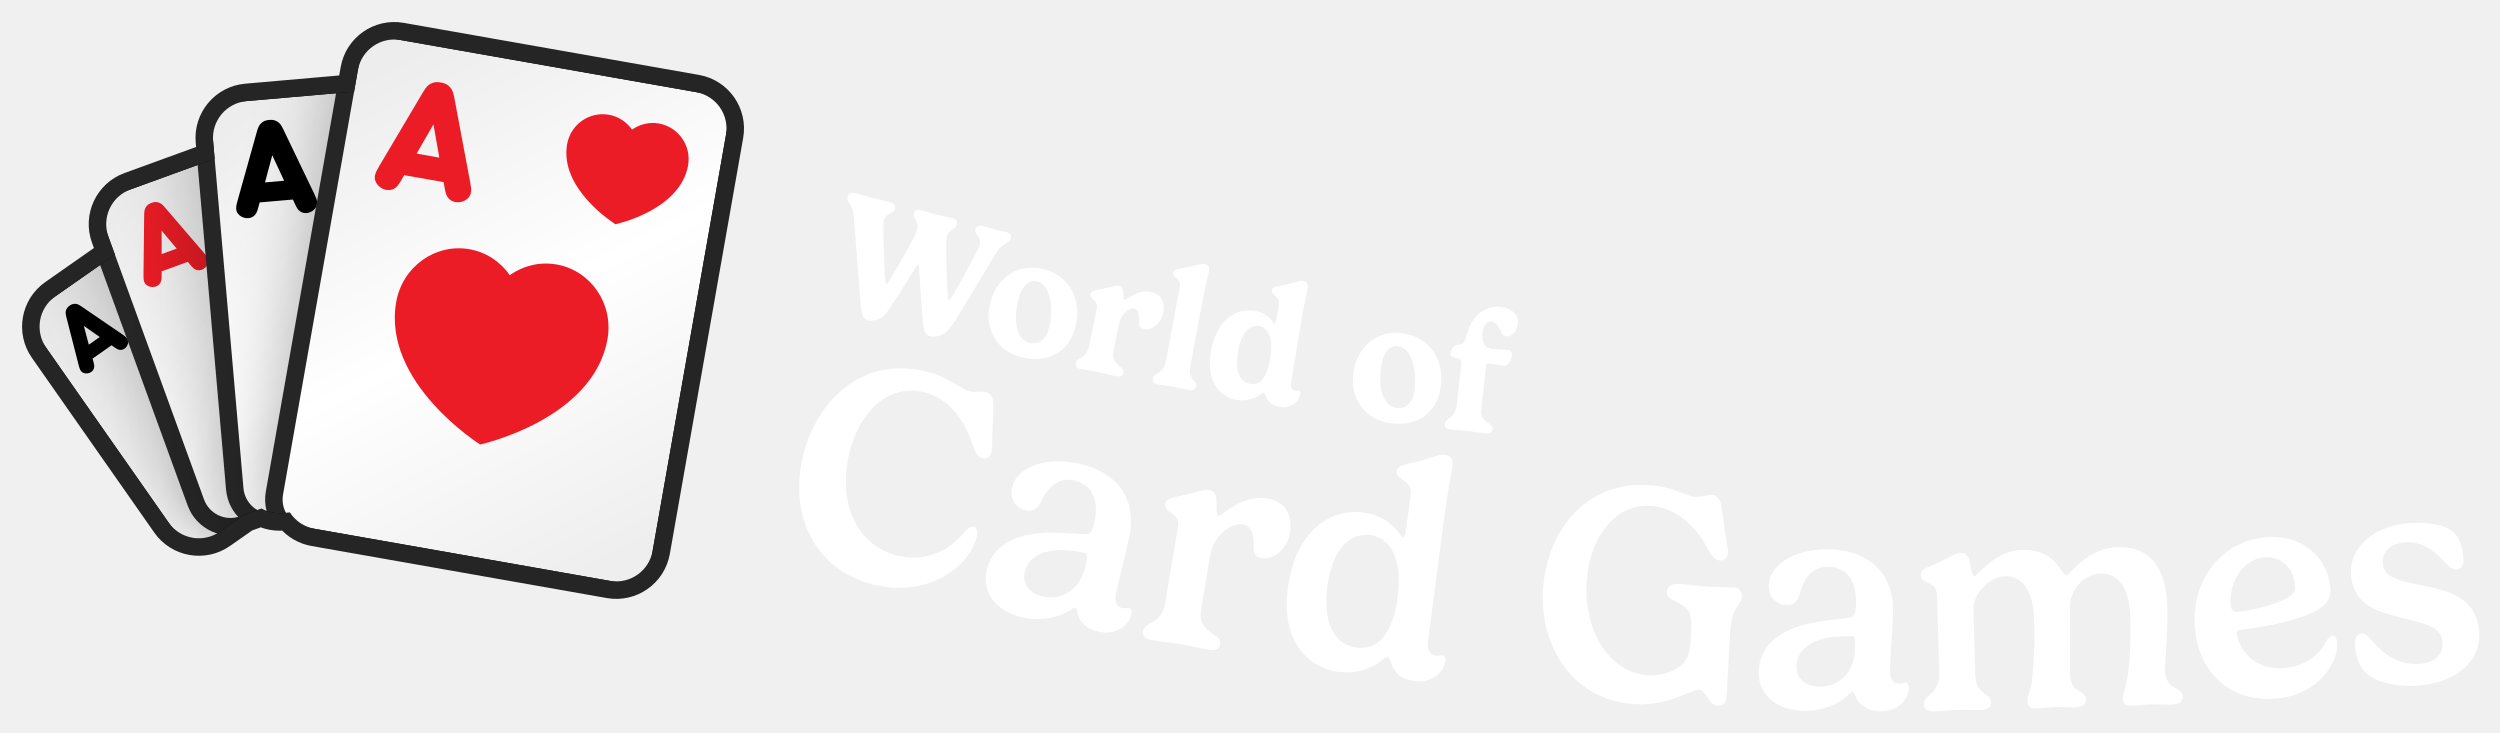
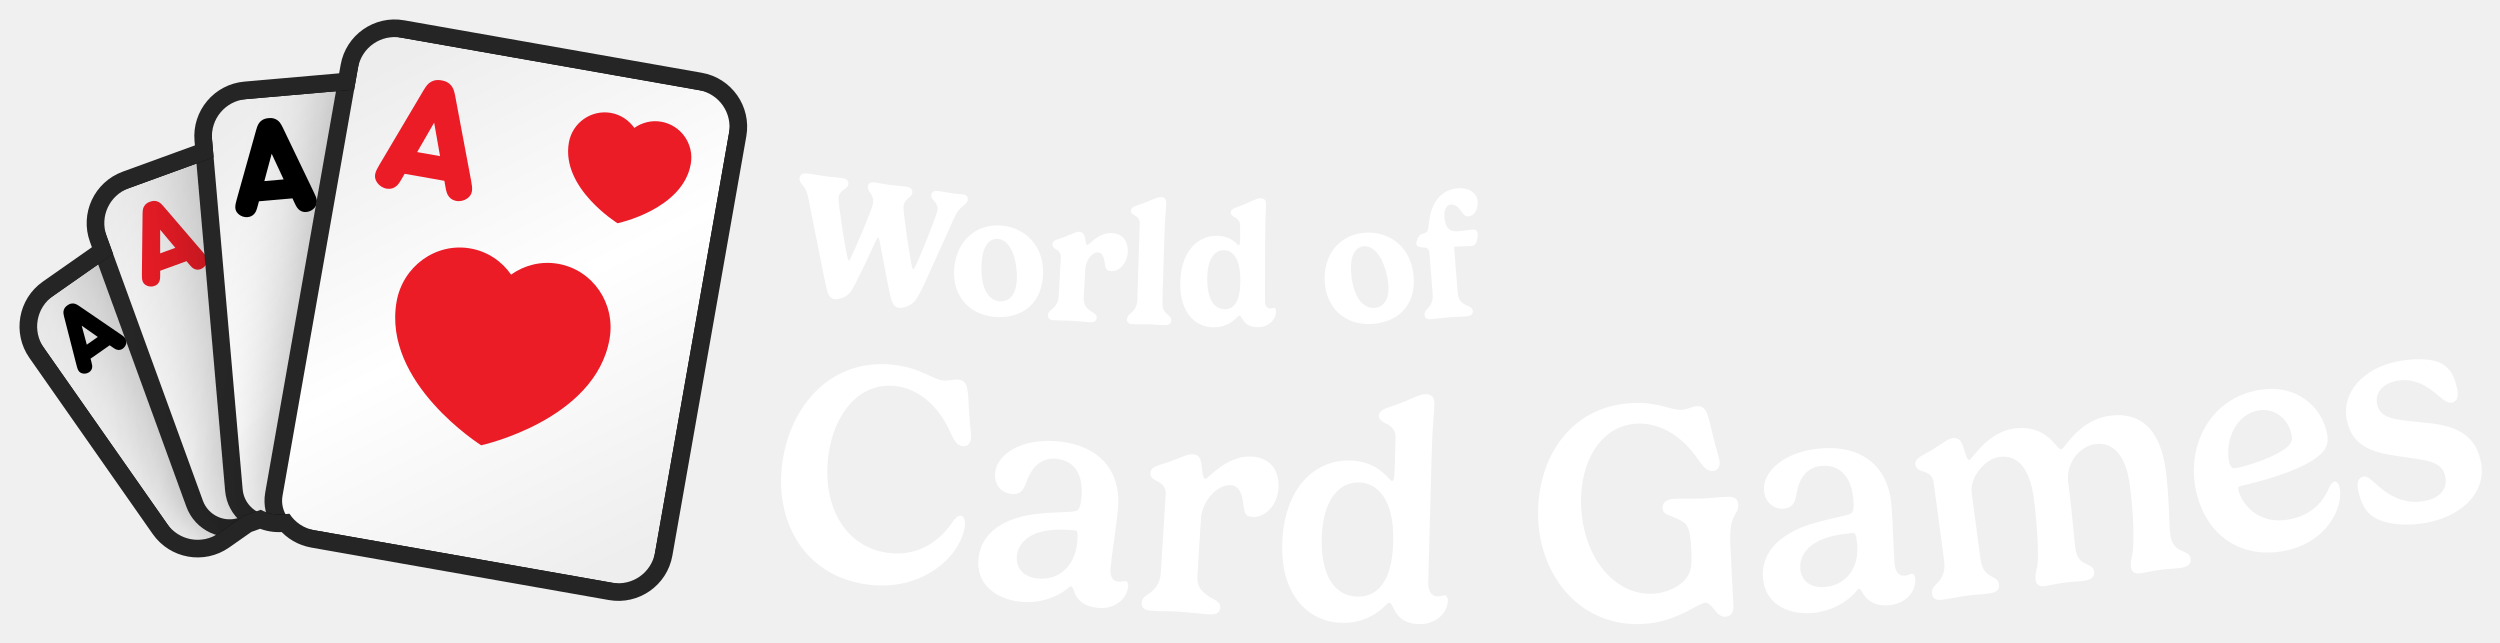
- <svg xmlns="http://www.w3.org/2000/svg" xmlns:xlink="http://www.w3.org/1999/xlink" viewBox="-3.58 -3.58 431.64 126.39" width="431.64" height="126.39">
+ <svg xmlns="http://www.w3.org/2000/svg" xmlns:xlink="http://www.w3.org/1999/xlink" viewBox="-3.11 -3.11 428.25 110.04" width="428.25" height="110.04">
  <defs>
    <rect id="path-1" x="0" y="0" width="5464" height="1280" />
    <rect id="path-3" x="0" y="0" width="1279.966" height="1280" />
    <path d="M654.667,7.381 L1041.451,230.691 C1067.755,245.877 1076.767,279.512 1061.581,305.816 L747.051,850.597 C731.865,876.902 698.23,885.914 671.926,870.727 L285.142,647.418 C271.344,639.451 262.304,626.408 259.019,612.01 L248.673,609.238 C237.588,606.268 228.207,600.115 221.247,592.027 L200.473,592.025 C198.498,592.025 196.547,591.921 194.626,591.718 L151.468,603.281 C122.13,611.142 91.974,593.731 84.112,564.393 L1.886,257.522 C-5.975,228.183 11.436,198.027 40.774,190.166 L145.477,162.11 L145.477,133.795 C145.477,103.422 170.1,78.799 200.473,78.799 L333.867,78.799 L340.716,53.24 C348.577,23.901 378.734,6.491 408.072,14.352 L563.147,55.903 L579.542,27.511 C594.728,1.207 628.363,-7.806 654.667,7.381 Z" id="path-5" />
    <filter x="-59.0%" y="-44.4%" width="218.0%" height="188.8%" filterUnits="objectBoundingBox" id="filter-7">
      <feOffset dx="0" dy="0" in="SourceAlpha" result="shadowOffsetOuter1" />
      <feGaussianBlur stdDeviation="64" in="shadowOffsetOuter1" result="shadowBlurOuter1" />
      <feColorMatrix values="0 0 0 0 0   0 0 0 0 0   0 0 0 0 0  0 0 0 0.32 0" type="matrix" in="shadowBlurOuter1" result="shadowMatrixOuter1" />
      <feMerge>
        <feMergeNode in="shadowMatrixOuter1" />
        <feMergeNode in="SourceGraphic" />
      </feMerge>
    </filter>
    <linearGradient x1="21.639%" y1="0%" x2="78.361%" y2="100%" id="linearGradient-8">
      <stop stop-color="#EDEDED" offset="0%" />
      <stop stop-color="#FFFFFF" offset="50.295%" />
      <stop stop-color="#EEEEEE" offset="100%" />
    </linearGradient>
    <filter x="-49.2%" y="-37.0%" width="198.3%" height="174.0%" filterUnits="objectBoundingBox" id="filter-9">
      <feOffset dx="0" dy="0" in="SourceAlpha" result="shadowOffsetOuter1" />
      <feGaussianBlur stdDeviation="64" in="shadowOffsetOuter1" result="shadowBlurOuter1" />
      <feColorMatrix values="0 0 0 0 0   0 0 0 0 0   0 0 0 0 0  0 0 0 0.32 0" type="matrix" in="shadowBlurOuter1" result="shadowMatrixOuter1" />
      <feMerge>
        <feMergeNode in="shadowMatrixOuter1" />
        <feMergeNode in="SourceGraphic" />
      </feMerge>
    </filter>
    <linearGradient x1="21.639%" y1="0%" x2="78.361%" y2="100%" id="linearGradient-10">
      <stop stop-color="#EDEDED" offset="0%" />
      <stop stop-color="#FFFFFF" offset="50.295%" />
      <stop stop-color="#EEEEEE" offset="100%" />
    </linearGradient>
    <filter x="-41.0%" y="-30.9%" width="181.9%" height="161.7%" filterUnits="objectBoundingBox" id="filter-11">
      <feOffset dx="0" dy="0" in="SourceAlpha" result="shadowOffsetOuter1" />
      <feGaussianBlur stdDeviation="64" in="shadowOffsetOuter1" result="shadowBlurOuter1" />
      <feColorMatrix values="0 0 0 0 0   0 0 0 0 0   0 0 0 0 0  0 0 0 0.32 0" type="matrix" in="shadowBlurOuter1" result="shadowMatrixOuter1" />
      <feMerge>
        <feMergeNode in="shadowMatrixOuter1" />
        <feMergeNode in="SourceGraphic" />
      </feMerge>
    </filter>
    <linearGradient x1="21.639%" y1="0%" x2="78.361%" y2="100%" id="linearGradient-12">
      <stop stop-color="#EDEDED" offset="0%" />
      <stop stop-color="#FFFFFF" offset="50.295%" />
      <stop stop-color="#EEEEEE" offset="100%" />
    </linearGradient>
    <filter x="-34.1%" y="-25.7%" width="168.3%" height="151.4%" filterUnits="objectBoundingBox" id="filter-13">
      <feOffset dx="0" dy="0" in="SourceAlpha" result="shadowOffsetOuter1" />
      <feGaussianBlur stdDeviation="64" in="shadowOffsetOuter1" result="shadowBlurOuter1" />
      <feColorMatrix values="0 0 0 0 0   0 0 0 0 0   0 0 0 0 0  0 0 0 0.32 0" type="matrix" in="shadowBlurOuter1" result="shadowMatrixOuter1" />
      <feMerge>
        <feMergeNode in="shadowMatrixOuter1" />
        <feMergeNode in="SourceGraphic" />
      </feMerge>
    </filter>
    <linearGradient x1="21.639%" y1="0%" x2="78.361%" y2="100%" id="linearGradient-14">
      <stop stop-color="#EDEDED" offset="0%" />
      <stop stop-color="#FFFFFF" offset="50.295%" />
      <stop stop-color="#EEEEEE" offset="100%" />
    </linearGradient>
  </defs>
  <g transform="translate(-11.594,-23.478) scale(0.11594)">
    <mask id="mask-4" fill="white">
      <use xlink:href="#path-3" />
    </mask>
    <g id="Mask" />
    <g id="Group" stroke-width="1" fill-rule="evenodd" mask="url(#mask-4)">
      <g transform="translate(700.504, 678.0126) rotate(-20) translate(-700.504, -678.0126)translate(166.0272, 238.9585)">
        <g transform="translate(-0, -0)">
          <mask id="mask-6" fill="white">
            <use xlink:href="#path-5" />
          </mask>
          <path stroke="#252525" stroke-width="26" d="M661.167,-3.877 L1047.951,219.432 C1080.473,238.209 1091.616,279.794 1072.839,312.316 L758.31,857.097 C739.533,889.619 697.948,900.762 665.426,881.986 L278.642,658.676 C264.448,650.481 253.966,637.684 248.632,622.685 L245.308,621.795 C234.009,618.767 223.884,612.979 215.705,605.026 L200.473,605.025 C198.91,605.025 197.353,604.972 195.803,604.861 L154.833,615.838 C118.559,625.557 81.275,604.031 71.555,567.758 L-10.671,260.886 C-20.39,224.613 1.136,187.328 37.41,177.609 L132.477,152.135 L132.477,133.795 C132.477,96.242 162.92,65.799 200.473,65.799 L323.892,65.799 L328.159,49.875 C337.879,13.602 375.163,-7.925 411.436,1.795 L556.877,40.764 L568.283,21.011 C587.06,-11.511 628.645,-22.654 661.167,-3.877 Z" />
          <g mask="url(#mask-6)">
            <g transform="translate(-12.346, -20.1207)">
              <g id="small_spade_1" filter="url(#filter-7)" transform="translate(210.9129, 389.3938) rotate(-15) translate(-210.9129, -389.3938)translate(49.8576, 175.5497)">
                <rect id="Background" stroke="#252525" stroke-width="26" fill="url(#linearGradient-8)" x="-13" y="-13" width="348.11" height="453.688" rx="54.996" />
                <path d="M243.897,27.593 C243.897,27.593 294.439,46.921 294.501,83.212 C294.501,98.995 281.209,111.813 264.79,111.831 C259.556,111.836 254.629,110.478 250.35,108.157 L256.538,128.766 L231.229,128.766 L237.404,108.197 C233.153,110.517 228.26,111.881 223.047,111.892 C206.62,111.901 193.284,99.118 193.266,83.326 C193.205,47.045 243.897,27.593 243.897,27.593 Z" id="Spade-small" fill="#000000" />
                <path d="M24.778,103.856 L51.007,34.253 C52.733,29.769 54.044,27.838 56.046,26.251 C58.462,24.32 61.015,23.561 64.605,23.561 C68.194,23.561 70.748,24.32 73.164,26.251 C75.165,27.838 76.477,29.769 78.202,34.253 L104.431,103.856 C106.709,109.926 108.228,114.686 103.603,119.308 C101.463,121.446 98.219,122.895 94.906,122.895 C92.214,122.895 89.798,121.998 88.073,120.412 C86.002,118.549 85.105,116.687 83.31,111.72 L81.861,107.719 L47.349,107.719 L45.899,111.72 C44.105,116.687 43.207,118.549 41.137,120.412 C39.411,121.998 36.995,122.895 34.303,122.895 C30.99,122.895 27.746,121.446 25.606,119.308 C20.982,114.686 22.5,109.926 24.778,103.856 Z M74.544,87.576 L64.605,60.259 L54.665,87.576 L74.544,87.576 Z" id="A" fill="#000000" />
              </g>
              <g id="small_diamond_1" filter="url(#filter-9)" transform="translate(351.0898, 355.5329) rotate(-360) translate(-351.0898, -355.5329)translate(157.8235, 98.9199)">
                <rect id="Background" stroke="#252525" stroke-width="26" fill="url(#linearGradient-10)" x="-13" y="-13" width="412.533" height="539.226" rx="54.996" />
                <polygon id="Diamond-small" fill="#EB1B28" points="300.954 22.074 353.401 93.826 300.954 165.557 248.485 93.826" />
                <path d="M29.802,125.878 L61.277,42.355 C63.348,36.974 64.921,34.657 67.323,32.753 C70.222,30.435 73.287,29.524 77.594,29.524 C81.901,29.524 84.966,30.435 87.865,32.753 C90.267,34.657 91.841,36.974 93.911,42.355 L125.386,125.878 C128.119,133.163 129.942,138.875 124.392,144.421 C121.824,146.987 117.932,148.725 113.956,148.725 C110.725,148.725 107.826,147.649 105.756,145.745 C103.271,143.51 102.194,141.275 100.041,135.315 L98.301,130.514 L56.887,130.514 L55.148,135.315 C52.994,141.275 51.917,143.51 49.432,145.745 C47.362,147.649 44.463,148.725 41.232,148.725 C37.257,148.725 33.364,146.987 30.796,144.421 C25.247,138.875 27.069,133.163 29.802,125.878 Z M89.521,106.343 L77.594,73.562 L65.667,106.343 L89.521,106.343 Z" id="A" fill="#EB1B28" />
              </g>
              <g id="small_clover_1" filter="url(#filter-11)" transform="translate(511.6136, 377.7066) rotate(-345) translate(-511.6136, -377.7066)translate(279.6941, 69.771)">
                <rect id="Background" stroke="#252525" stroke-width="26" fill="url(#linearGradient-12)" x="-13" y="-13" width="489.839" height="641.871" rx="54.996" />
                <path d="M347.866,39.734 C367.599,39.734 383.595,55.536 383.595,75.06 C383.595,84.425 379.905,92.946 373.883,99.274 C378.307,97.333 383.203,96.253 388.353,96.253 C408.072,96.253 424.081,112.082 424.081,131.58 C424.081,151.104 408.072,166.919 388.353,166.919 C372.39,166.919 358.858,156.556 354.282,142.251 C354.334,142.684 354.408,143.092 354.506,143.474 C358.945,160.826 367.798,185.424 367.798,185.424 L328,185.424 C328,185.424 336.827,160.734 341.253,143.474 C341.354,143.079 341.428,142.656 341.479,142.206 C336.916,156.534 323.372,166.919 307.393,166.919 C287.646,166.919 271.677,151.104 271.677,131.58 C271.677,112.082 287.646,96.253 307.393,96.253 C312.539,96.253 317.432,97.331 321.855,99.271 C315.837,92.944 312.15,84.424 312.15,75.06 C312.15,55.536 328.133,39.734 347.866,39.734 Z" id="Clover-small" fill="#000000" />
                <path d="M28.576,146.475 L66.345,46.247 C68.83,39.79 70.719,37.009 73.601,34.724 C77.08,31.943 80.758,30.85 85.926,30.85 C91.095,30.85 94.772,31.943 98.251,34.724 C101.133,37.009 103.022,39.79 105.507,46.247 L143.276,146.475 C146.556,155.216 148.743,162.07 142.084,168.726 C139.003,171.805 134.331,173.891 129.56,173.891 C125.684,173.891 122.205,172.6 119.72,170.315 C116.738,167.633 115.446,164.951 112.862,157.799 L110.775,152.038 L61.078,152.038 L58.99,157.799 C56.406,164.951 55.114,167.633 52.132,170.315 C49.647,172.6 46.168,173.891 42.292,173.891 C37.521,173.891 32.85,171.805 29.768,168.726 C23.109,162.07 25.296,155.216 28.576,146.475 Z M100.239,123.032 L85.926,83.696 L71.613,123.032 L100.239,123.032 Z" id="A" fill="#000000" />
              </g>
              <g id="small_heart_1" filter="url(#filter-13)" transform="translate(675.6425, 459.1748) rotate(-330) translate(-675.6425, -459.1748)translate(397.3371, 89.6494)">
                <rect id="Background" stroke="#252525" stroke-width="26" fill="url(#linearGradient-14)" x="-13" y="-13" width="582.611" height="765.051" rx="54.996" />
                <path d="M341.635,288.824 C315.976,288.845 292.736,299.456 275.815,316.611 C258.851,299.507 235.579,288.948 209.909,288.989 C158.08,289.041 116.117,332.207 116.16,385.365 C116.309,507.485 276.113,572.616 276.113,572.616 C276.113,572.616 435.789,507.092 435.619,384.932 C435.544,331.774 393.497,288.752 341.635,288.824" id="Heart-big" fill="#EB1B28" />
                <path d="M417.458,71.521 C407.751,61.933 394.392,55.711 379.689,55.711 C350.027,55.745 325.983,79.908 326.015,109.677 C326.095,178.084 417.593,214.563 417.593,214.563 C417.593,214.563 508.981,177.883 508.901,109.459 C508.854,79.674 484.777,55.594 455.084,55.627 C440.412,55.627 427.165,61.899 417.458,71.521 Z" id="Heart-small" fill="#EB1B28" />
                <path d="M56.059,190.564 L101.383,70.289 C104.365,62.541 106.631,59.203 110.09,56.462 C114.264,53.124 118.677,51.813 124.88,51.813 C131.082,51.813 135.495,53.124 139.67,56.462 C143.129,59.203 145.395,62.541 148.377,70.289 L193.701,190.564 C197.637,201.054 200.261,209.278 192.269,217.265 C188.572,220.96 182.966,223.464 177.241,223.464 C172.589,223.464 168.415,221.914 165.433,219.172 C161.855,215.954 160.304,212.735 157.203,204.153 L154.698,197.239 L95.061,197.239 L92.556,204.153 C89.455,212.735 87.905,215.954 84.327,219.172 C81.345,221.914 77.17,223.464 72.518,223.464 C66.793,223.464 61.187,220.96 57.49,217.265 C49.499,209.278 52.123,201.054 56.059,190.564 Z M142.055,162.432 L124.88,115.228 L107.704,162.432 L142.055,162.432 Z" id="A" fill="#EB1B28" />
              </g>
            </g>
          </g>
        </g>
      </g>
    </g>
  </g>
-   <path fill="#ffffff" d="M154.43 42.7C154.65 42.32 154.82 42.11 154.93 42.13C155 42.15 155.07 42.29 155.07 42.57C155.28 44.85 155.63 51.54 155.91 52.96C156.06 53.79 156.32 54.33 157.03 54.51C157.46 54.62 158.9 54.61 159.93 53.62C160.47 53.08 161.32 51.84 161.95 50.78L168.32 40.25C169.52 38.21 170.69 38.51 170.94 37.54C171.07 37.05 170.83 36.68 170.26 36.53C169.69 36.38 169.11 36.3 168.54 36.15C167.9 35.98 166.68 35.59 166.12 35.45C165.3 35.24 164.95 35.53 164.83 35.99C164.61 36.87 165.92 37.35 165.59 38.64C165.33 39.65 161.45 46.64 160.63 47.85C160.44 48.12 160.31 48.28 160.24 48.26C160.18 48.25 160.14 48.12 160.09 47.86C159.9 46.55 159.67 38.09 159.87 37.32C160.2 36.02 161.43 36.08 161.65 35.23C161.8 34.64 161.45 34.24 160.73 34.05C159.98 33.86 159.07 33.7 157.92 33.41C157.28 33.24 156.06 32.85 155.49 32.7C154.68 32.49 154.33 32.79 154.21 33.25C153.98 34.12 155.14 34.69 154.76 36.17C154.48 37.26 150.52 44.05 149.81 45.11C149.7 45.3 149.54 45.5 149.46 45.48C149.4 45.47 149.35 45.31 149.33 45.16C149.09 43.79 148.81 35.27 149 34.53C149.34 33.2 150.72 33.34 150.94 32.46C151.08 31.93 150.81 31.49 150.05 31.3C149.29 31.1 148.23 30.9 147.04 30.6C145.83 30.28 145.24 30.06 144.55 29.88C143.52 29.61 142.95 29.71 142.76 30.44C142.64 30.91 142.93 31.39 143.16 31.71C143.67 32.47 143.8 33.21 143.84 33.88L144.94 47.94C145.01 48.95 145.16 50.07 145.17 50.19C145.3 51.01 145.59 51.56 146.29 51.74C146.71 51.85 148.11 51.83 149.13 50.83C149.84 50.14 152.92 45.19 154.43 42.7ZM175.47 45C176.46 45.22 177.29 46.2 177.68 47.88C177.99 49.3 177.97 51.22 177.63 52.7C177.06 55.25 175.59 55.94 174.26 55.64C173.23 55.4 172.34 54.52 172 53.01C171.69 51.55 171.86 49.78 172.17 48.43C172.82 45.55 174.21 44.72 175.47 45ZM167.34 48.96C166.35 53.32 168.55 57.14 173.09 58.16C177.17 59.08 181.07 57.43 182.17 52.58C183.33 47.43 180.39 43.73 176.37 42.83C172.15 41.88 168.38 44.36 167.34 48.96ZM192.29 49.74C192.8 49.84 193.08 50.43 193.08 51.38C193.1 52.43 193.02 53.04 193.98 53.23C195.42 53.53 196.92 52.13 197.24 50.53C197.71 48.21 196.53 47.09 195.1 46.8C192.76 46.33 190.91 48.27 190.59 48.21C190.34 48.16 190.37 47.54 190.37 46.95C190.32 46.16 190.06 45.87 189.52 45.76C189.01 45.66 188.55 45.9 186.98 46.26C185.77 46.52 184.84 46.46 184.69 47.21C184.61 47.6 184.84 47.84 185.1 48.09C185.5 48.37 185.96 48.83 185.78 49.67L184.51 55.96C184.36 56.71 184.11 57.45 183.25 58.06C182.91 58.28 182.31 58.49 182.18 59.12C182.09 59.55 182.25 59.97 182.97 60.11C184.2 60.36 184.83 60.41 185.82 60.61C187.26 60.91 188.24 61.18 189.08 61.35C189.94 61.53 190.28 61.23 190.38 60.74C190.51 60.07 189.71 59.75 189.31 59.29C188.61 58.51 188.48 57.98 188.71 56.83L189.64 52.26C189.93 50.85 191.13 49.5 192.29 49.74ZM205.16 43.13C205.29 42.46 204.98 42.1 204.41 41.99C203.76 41.87 202.8 42.28 201.26 42.58C200.04 42.84 199.11 42.8 198.98 43.5C198.91 43.89 199.17 44.14 199.44 44.37C199.84 44.66 200.28 45.13 200.14 45.86L197.76 58.6C197.62 59.35 197.39 60.09 196.52 60.72C196.21 60.94 195.59 61.16 195.47 61.79C195.39 62.23 195.56 62.64 196.27 62.77C197.32 62.97 198.17 63.05 199.14 63.23C199.9 63.37 200.89 63.63 201.65 63.78C202.5 63.93 202.84 63.64 202.93 63.14C203.06 62.48 202.58 62.29 202.24 61.77C201.88 61.23 201.73 60.75 201.95 59.6L203.99 48.64C204.71 44.83 204.87 44.68 205.16 43.13ZM212.3 62.71C210.48 62.41 209.61 60.5 210.18 57.13C210.77 53.61 212.29 52.45 213.83 52.71C215.16 52.93 216.39 54.39 215.73 58.33C215.12 62.01 213.78 62.96 212.3 62.71ZM217.41 66.67C219.09 66.96 220.65 66.01 220.91 64.47C220.97 64.14 220.86 63.89 220.7 63.86C220.49 63.83 220.31 63.91 220.01 63.85C219.36 63.75 219.22 63.06 219.32 62.49L221.14 51.6C221.78 47.77 221.94 47.62 222.2 46.06C222.32 45.39 222 45.03 221.43 44.94C220.78 44.83 219.79 45.25 218.27 45.59C217.05 45.86 216.12 45.84 216 46.55C215.94 46.94 216.23 47.19 216.51 47.41C216.91 47.69 217.36 48.24 217.23 49.03L216.88 51.14C216.71 52.12 216.59 52.31 216.44 52.29C216.21 52.25 215.57 50.51 212.97 50.08C209.61 49.51 206.36 51.91 205.47 57.24C204.65 62.17 206.95 64.97 209.9 65.46C211.8 65.78 213.1 65.12 213.85 64.63C214.24 64.38 214.47 64.18 214.6 64.2C214.77 64.23 214.82 64.48 214.95 64.72C215.38 65.91 216.09 66.45 217.41 66.67ZM237.82 56.18C238.83 56.32 239.74 57.22 240.29 58.85C240.72 60.24 240.88 62.15 240.68 63.65C240.33 66.24 238.94 67.06 237.58 66.89C236.54 66.75 235.58 65.95 235.1 64.47C234.65 63.05 234.66 61.27 234.85 59.9C235.23 56.97 236.54 56.01 237.82 56.18ZM230.09 60.86C229.5 65.29 232.04 68.9 236.65 69.51C240.79 70.05 244.53 68.06 245.18 63.12C245.87 57.89 242.61 54.48 238.53 53.94C234.24 53.37 230.7 56.19 230.09 60.86ZM253.02 59.48C253.06 59.16 253.2 59.13 253.28 59.14C253.79 59.2 255.66 59.53 256.02 59.57C256.3 59.6 256.5 59.53 256.63 59.42C257.09 59.07 257.39 58.25 257.45 57.77C257.52 57.09 257.16 56.88 256.68 56.83C256.3 56.79 254.75 56.72 254.22 56.66C252.54 56.47 252.22 55.39 252.4 53.79C252.52 52.71 253.07 51.83 253.91 51.93C254.75 52.02 255.12 52.79 255.5 53.51C255.72 53.97 255.85 54.42 256.45 54.48C257.74 54.63 258.39 53.25 258.51 52.16C258.64 50.96 257.61 49.65 255.54 49.42C252.91 49.12 251.08 50.8 250.15 52.84C249.67 53.9 249.33 55.47 249.05 55.69C248.63 56 248.06 55.88 247.69 56.06C247.35 56.26 246.86 56.95 246.81 57.41C246.75 57.96 247.25 58.09 248.08 58.3C248.55 58.44 248.79 58.71 248.72 59.32L247.94 66.29C247.85 67.04 247.66 67.8 246.85 68.48C246.54 68.73 245.96 69 245.89 69.63C245.84 70.08 246.03 70.47 246.76 70.55C247.81 70.67 248.69 70.69 249.65 70.8C251.12 70.97 252.04 71.14 252.89 71.24C253.76 71.34 254.08 71.01 254.13 70.51C254.21 69.83 253.38 69.54 252.93 69.13C252.17 68.42 252.07 67.95 252.2 66.78Z" />
-   <path fill="#ffffff" d="M135.1 75C132.65 84.75 136.62 94.7 147.23 97.35C153.9 99.02 159.26 96.73 162.27 93.79C163.73 92.32 164.67 90.64 165.03 89.2C165.21 88.48 165.18 87.51 164.53 87.35C164.02 87.22 163.48 87.74 162.95 88.32C160.75 90.97 156.76 93.69 151.36 92.34C143.99 90.5 141.02 82.8 143.11 74.46C144.83 67.59 149.78 62.59 156.01 64.15C159.51 65.02 162.38 67.99 163.9 71.98C164.54 73.67 164.81 75.22 166.05 75.53C166.72 75.69 167.4 75.37 167.64 74.42C167.8 73.75 167.65 72.84 167.82 69.54C167.92 66.28 168.3 64.55 166.66 64.13C165.76 63.91 164.88 64.24 163.8 63.96C162.12 63.55 160.43 61.59 156.33 60.56C145.52 57.85 137.51 65.37 135.1 75ZM183.87 94.02C183.05 98 180.04 100.15 176.5 99.42C174.27 98.96 172.91 97.38 173.35 95.22C173.73 93.38 175.33 91.81 178.27 91.47C179.85 91.3 181.63 91.45 183.79 91.9C184.13 91.96 184.19 92.46 183.87 94.02ZM175.99 88.45C171.11 88.88 167.6 90.93 166.76 95.01C165.91 99.17 168.86 102.19 173.26 103.09C176.22 103.7 179.28 103.03 181.31 101.74C181.56 101.57 181.83 101.3 182.01 101.34C182.2 101.38 182.31 101.62 182.37 101.87C182.76 103.93 184.04 105.06 186.25 105.51C188.85 106.05 191.3 104.66 191.76 102.42C191.89 101.82 191.69 101.48 191.48 101.44C191.09 101.36 190.78 101.51 190.16 101.39C189.02 101.15 188.88 99.98 189.11 98.84C189.6 96.47 190.71 92.53 191.4 89.15C192.78 82.42 189.21 77.81 182.5 76.43C176.13 75.12 171.77 77.61 171.16 80.6C170.69 82.89 172.08 84.26 173.54 84.56C174.97 84.85 175.66 84.13 176.23 82.92C177.3 80.64 179.04 78.78 181.82 79.35C185.25 80.06 186.1 83.05 185.41 86.4C185.07 88.04 184.73 88.4 184.4 88.55C183.68 88.87 179.57 88.18 175.99 88.45ZM211.11 86.98C212.23 87.17 212.8 88.26 212.85 89.91C212.91 91.59 212.7 92.52 214.22 92.78C216.5 93.16 218.7 90.98 219.13 88.41C219.76 84.69 217.64 82.88 215.26 82.48C210.84 81.73 207.37 85.54 206.82 85.44C206.37 85.37 206.49 84.02 206.44 82.74C206.37 81.57 205.95 81.15 205.14 81.02C204.28 80.87 203.34 81.3 201.01 81.88C199.19 82.32 197.79 82.3 197.6 83.46C197.49 84.08 197.91 84.5 198.41 84.86C199.27 85.35 200.04 86.02 199.81 87.38L197.61 100.44C197.38 101.78 196.98 102.87 195.51 103.8C194.94 104.14 193.95 104.43 193.78 105.42C193.67 106.07 193.94 106.71 195.2 106.92C197.37 107.29 198.07 107.28 199.69 107.55C201.92 107.93 203.65 108.35 205.03 108.59C206.45 108.83 206.96 108.35 207.09 107.59C207.27 106.51 205.87 106.06 205.15 105.38C203.86 104.24 203.49 103.37 203.8 101.57L205.41 92.04C205.85 89.4 208.62 86.56 211.11 86.98ZM230.62 108.22C226.67 107.7 224.8 103.81 225.61 97.63C226.49 90.97 229.67 88.36 232.99 88.8C235.86 89.18 238.72 91.99 237.73 99.55C236.82 106.47 233.93 108.66 230.62 108.22ZM240.69 114.02C243.3 114.36 245.67 112.8 245.97 110.54C246.05 109.93 245.8 109.6 245.59 109.58C245.19 109.52 244.93 109.7 244.27 109.62C243.11 109.46 242.81 108.3 242.97 107.14L245.78 85.78C246.59 79.62 246.92 78.97 247.21 76.76C247.36 75.65 246.87 75.08 245.92 74.95C244.9 74.82 243.46 75.54 240.86 76.19C239.06 76.65 237.69 76.71 237.54 77.81C237.46 78.44 238 78.83 238.51 79.2C239.39 79.66 240.16 80.49 240 81.75L239.27 87.22C239.06 88.85 238.86 89.17 238.59 89.14C238.15 89.08 236.76 85.55 231.9 84.91C225.82 84.11 220.03 88.41 218.77 97.98C217.6 106.82 222.07 111.7 227.41 112.4C230.97 112.87 233.36 111.6 234.69 110.66C235.36 110.18 235.73 109.8 235.97 109.83C236.23 109.87 236.35 110.23 236.51 110.63C237.21 112.81 238.54 113.73 240.69 114.02ZM278.53 117.99C281.92 118.22 284.83 117.32 286.82 116.52C288.19 116 289.18 115.46 289.84 115.5C290.35 115.54 290.78 116.18 291.22 116.79C291.74 117.73 292.3 118.2 292.88 118.24C294.1 118.32 294.47 117.57 294.55 116.33C294.66 114.71 294.95 108.35 295.14 105.65C295.47 100.69 297.06 101.15 297.18 99.37C297.23 98.55 296.77 97.94 295.69 97.86C293.86 97.74 292.6 97.79 290.94 97.68C289.72 97.59 287.82 97.33 286.44 97.24C285.01 97.14 284.29 97.65 284.22 98.61C284.14 99.91 285.65 100.01 286.61 100.74C287.9 101.62 288.67 101.73 288.36 106.39C288.19 108.77 288.03 109.64 287.24 110.7C286.3 112.02 283.67 113.2 280.91 113.01C274.66 112.59 269.77 105.91 270.39 96.64C270.88 89.44 275.09 83.34 281.5 83.77C285.1 84.01 288.45 86.42 290.65 90.08C291.58 91.63 292.12 93.1 293.39 93.19C294.08 93.23 294.7 92.8 294.76 91.82C294.81 91.13 294.49 90.25 294.08 86.98C293.6 83.76 293.67 81.98 291.97 81.87C291.05 81.8 290.24 82.28 289.13 82.21C287.41 82.09 285.39 80.46 281.18 80.18C270.06 79.43 263.51 88.25 262.84 98.15C262.17 108.19 268.15 117.29 278.53 117.99ZM316.72 108.34C316.63 112.4 314.05 115.05 310.44 114.97C308.16 114.91 306.54 113.6 306.59 111.4C306.64 109.52 307.92 107.69 310.76 106.82C312.28 106.38 314.06 106.21 316.27 106.26C316.61 106.27 316.76 106.75 316.72 108.34ZM307.98 104.26C303.25 105.56 300.16 108.2 300.07 112.37C299.97 116.61 303.42 119.05 307.9 119.16C310.93 119.22 313.82 118.02 315.59 116.38C315.8 116.18 316.02 115.86 316.21 115.87C316.39 115.87 316.55 116.09 316.65 116.33C317.4 118.28 318.87 119.17 321.12 119.22C323.78 119.28 325.94 117.47 325.99 115.19C326.01 114.58 325.75 114.28 325.54 114.27C325.14 114.26 324.87 114.47 324.23 114.46C323.06 114.43 322.72 113.31 322.74 112.14C322.8 109.72 323.18 105.65 323.26 102.2C323.42 95.32 319.07 91.43 312.23 91.27C305.73 91.13 301.88 94.36 301.81 97.41C301.76 99.74 303.38 100.84 304.87 100.88C306.33 100.91 306.88 100.07 307.22 98.78C307.86 96.35 309.24 94.21 312.08 94.27C315.58 94.35 316.95 97.14 316.87 100.56C316.84 102.24 316.56 102.65 316.26 102.86C315.62 103.3 311.45 103.36 307.98 104.26ZM353.2 95.73C352.86 95.74 352.6 95.24 352.02 94.46C350.47 92.22 348.22 91.27 345.56 91.35C340.82 91.48 337.83 95.89 337.33 95.91C336.9 95.92 336.76 94.57 336.49 93.33C336.19 92.2 335.68 91.87 334.88 91.89C334 91.91 333.33 92.52 331.16 93.53C329.45 94.32 328.03 94.58 328.06 95.74C328.08 96.43 328.64 96.76 329.15 96.99C330.01 97.31 330.82 97.79 330.86 99.17L331.24 112.41C331.27 113.76 331.12 114.91 329.91 116.11C329.44 116.55 328.55 117.02 328.58 118.03C328.6 118.69 328.99 119.27 330.21 119.23C331.85 119.19 333.15 119.02 334.66 118.98C335.96 118.94 337.02 119.04 338.4 119C339.78 118.96 340.19 118.39 340.17 117.63C340.14 116.59 339.31 116.45 338.58 115.79C337.82 115.12 337.5 114.38 337.45 112.55L337.14 101.59C337.07 98.91 339.96 95.99 342.51 95.92C345.58 95.83 347.48 98.28 347.63 103.5C347.78 108.7 347.44 113.68 347.01 115.26C346.84 115.77 346.46 116.68 346.49 117.53C346.51 118.19 346.87 118.76 347.87 118.74C349.2 118.7 349.78 118.55 351.4 118.5C352.75 118.47 353.47 118.58 354.67 118.55C356.07 118.51 356.61 117.96 356.59 117.16C356.56 116.16 355.79 116.04 354.9 115.41C354.11 114.82 353.84 113.76 353.81 112.73C353.76 110.98 353.93 106.49 353.79 101.6C353.68 97.81 356.7 95.52 359.03 95.46C362.11 95.37 364.09 97.81 364.24 103.04C364.39 108.24 363.92 113.21 363.46 114.79C363.31 115.3 362.94 116.21 362.96 117.06C362.98 117.73 363.34 118.3 364.32 118.27C365.68 118.24 366.26 118.09 367.87 118.04C369.2 118 370.19 118.11 371.35 118.08C372.76 118.04 373.3 117.49 373.28 116.69C373.25 115.69 372.45 115.58 371.5 114.94C370.67 114.38 370.26 113.3 370.23 112.27C370.18 110.51 370.75 105.96 370.61 101.08C370.42 94.26 367.48 90.73 362.12 90.88C356.65 91.04 353.81 95.71 353.2 95.73ZM392.69 97.48C392.75 98.22 392.5 98.77 391.92 99.24C390 100.8 384.57 101.92 382.56 102.07C381.93 102.12 381.62 101.64 381.56 100.82C381.25 96.91 383.68 92.93 387.41 92.64C390.19 92.43 392.46 94.51 392.69 97.48ZM397.07 101.37C398.18 100.61 398.9 99.6 398.77 97.96C398.4 93.17 394.45 88.66 387.76 89.18C379.63 89.82 374.76 96.96 375.37 104.74C375.98 112.52 381.44 117.66 389.27 117.04C396.81 116.45 400.19 110.65 399.94 107.45C399.86 106.5 399.57 106.09 399.14 106.13C398.83 106.15 398.48 106.5 398.22 106.89C396.99 109.28 394.74 111.45 390.69 111.77C385.22 112.2 382.81 107.96 382.63 105.72C382.6 105.35 382.78 105.22 383.28 105.16C387.11 104.73 394.07 103.52 397.07 101.37ZM411.68 86.81C406.32 87.42 401.8 90.92 402.38 96.04C402.94 100.94 406.99 102.03 410.65 102.98C414.81 104.08 417.81 104.41 418.12 107.13C418.35 109.21 417.05 110.72 414.5 111.01C410.15 111.5 407.52 108.81 405.92 106.99C405.3 106.26 404.74 105.73 404.18 105.79C403.26 105.9 402.87 106.69 403.04 108.17C403.25 110.07 403.88 111.6 404.69 112.39C406.81 114.63 411.49 115.09 414.62 114.74C420.74 114.04 425.03 110.38 424.43 105.13C423.81 99.62 419.32 98.42 414.65 97.5C410.57 96.66 408.09 96.22 407.82 93.76C407.61 91.94 408.85 90.39 411.38 90.1C414.68 89.73 416.8 91.71 418.22 93.15C419.09 94.04 419.75 94.87 420.62 94.77C421.44 94.68 421.88 93.91 421.72 92.51C421.49 90.45 420.99 89.12 419.82 88.16C418.04 86.68 414.26 86.52 411.68 86.81Z" />
+   <path fill="#ffffff" d="M146.89 38.2C147.06 37.8 147.21 37.57 147.32 37.58C147.39 37.59 147.48 37.72 147.52 38C148 40.24 149.13 46.84 149.58 48.22C149.83 49.01 150.15 49.52 150.87 49.62C151.32 49.68 152.75 49.5 153.65 48.39C154.12 47.79 154.82 46.46 155.32 45.33L160.39 34.12C161.34 31.95 162.54 32.11 162.67 31.11C162.74 30.61 162.46 30.27 161.88 30.19C161.29 30.11 160.71 30.1 160.12 30.02C159.47 29.93 158.21 29.69 157.64 29.61C156.8 29.5 156.49 29.83 156.42 30.3C156.3 31.2 157.67 31.52 157.49 32.84C157.35 33.87 154.33 41.28 153.66 42.57C153.51 42.87 153.39 43.04 153.32 43.03C153.26 43.03 153.2 42.9 153.13 42.65C152.78 41.37 151.55 33 151.65 32.21C151.83 30.88 153.06 30.79 153.17 29.92C153.26 29.32 152.85 28.97 152.12 28.87C151.35 28.76 150.43 28.72 149.25 28.56C148.6 28.47 147.34 28.23 146.75 28.15C145.93 28.04 145.62 28.37 145.55 28.84C145.43 29.74 146.65 30.16 146.45 31.67C146.3 32.79 143.17 40.01 142.59 41.14C142.51 41.34 142.37 41.56 142.28 41.55C142.23 41.54 142.16 41.4 142.12 41.25C141.72 39.92 140.43 31.5 140.53 30.73C140.71 29.37 142.09 29.35 142.21 28.45C142.29 27.91 141.97 27.5 141.19 27.4C140.41 27.29 139.34 27.23 138.11 27.06C136.88 26.89 136.27 26.74 135.56 26.64C134.5 26.5 133.95 26.67 133.85 27.42C133.79 27.89 134.13 28.34 134.39 28.63C134.99 29.33 135.21 30.04 135.33 30.71L138.09 44.53C138.29 45.53 138.56 46.62 138.59 46.74C138.81 47.53 139.16 48.05 139.88 48.14C140.31 48.2 141.7 48.01 142.6 46.9C143.21 46.13 145.69 40.86 146.89 38.2ZM167.87 37.81C168.88 37.9 169.83 38.75 170.45 40.36C170.94 41.73 171.18 43.63 171.05 45.14C170.82 47.75 169.46 48.63 168.1 48.51C167.05 48.42 166.05 47.66 165.51 46.21C165 44.81 164.94 43.03 165.06 41.65C165.32 38.7 166.58 37.69 167.87 37.81ZM160.35 42.82C159.95 47.27 162.65 50.76 167.28 51.17C171.44 51.53 175.09 49.38 175.53 44.42C175.99 39.16 172.57 35.89 168.47 35.53C164.16 35.15 160.76 38.12 160.35 42.82ZM185.05 40.13C185.57 40.16 185.93 40.7 186.07 41.64C186.24 42.68 186.25 43.29 187.23 43.34C188.7 43.42 189.98 41.83 190.07 40.2C190.2 37.84 188.86 36.9 187.41 36.82C185.02 36.69 183.47 38.88 183.14 38.86C182.89 38.85 182.84 38.24 182.75 37.65C182.58 36.88 182.28 36.63 181.74 36.6C181.22 36.57 180.8 36.87 179.29 37.46C178.14 37.89 177.21 37.97 177.17 38.73C177.15 39.13 177.4 39.34 177.7 39.55C178.14 39.76 178.65 40.15 178.61 41.01L178.25 47.42C178.21 48.18 178.08 48.94 177.31 49.68C177.01 49.94 176.45 50.24 176.41 50.88C176.39 51.32 176.6 51.71 177.33 51.75C178.59 51.82 179.22 51.78 180.23 51.83C181.7 51.91 182.7 52.04 183.56 52.09C184.44 52.14 184.73 51.8 184.75 51.29C184.79 50.61 183.95 50.41 183.49 50.02C182.69 49.35 182.48 48.84 182.54 47.67L182.8 43.01C182.88 41.57 183.87 40.06 185.05 40.13ZM196.66 31.66C196.69 30.97 196.32 30.66 195.74 30.65C195.09 30.63 194.2 31.18 192.72 31.71C191.56 32.15 190.64 32.26 190.62 32.97C190.6 33.37 190.89 33.57 191.2 33.76C191.64 33.98 192.15 34.38 192.13 35.13L191.72 48.08C191.7 48.84 191.58 49.61 190.82 50.36C190.54 50.63 189.96 50.94 189.94 51.58C189.93 52.02 190.16 52.4 190.89 52.43C191.95 52.46 192.8 52.41 193.78 52.44C194.56 52.47 195.58 52.57 196.35 52.6C197.21 52.62 197.51 52.28 197.52 51.77C197.54 51.1 197.04 50.98 196.62 50.52C196.19 50.05 195.97 49.6 196.01 48.42L196.36 37.28C196.48 33.4 196.62 33.23 196.66 31.66ZM206.69 49.86C204.85 49.85 203.68 48.11 203.69 44.69C203.7 41.13 205.01 39.73 206.57 39.74C207.92 39.74 209.38 40.98 209.36 44.98C209.35 48.71 208.19 49.86 206.69 49.86ZM212.37 52.94C214.08 52.94 215.47 51.76 215.47 50.2C215.47 49.85 215.33 49.63 215.16 49.63C214.95 49.63 214.79 49.73 214.48 49.73C213.82 49.73 213.57 49.08 213.58 48.5L213.61 37.45C213.62 33.57 213.75 33.4 213.76 31.82C213.76 31.14 213.39 30.84 212.81 30.84C212.15 30.84 211.25 31.41 209.8 31.99C208.64 32.46 207.72 32.59 207.72 33.3C207.72 33.71 208.04 33.9 208.36 34.08C208.8 34.29 209.33 34.75 209.33 35.55L209.33 37.69C209.32 38.69 209.23 38.9 209.08 38.9C208.85 38.9 207.93 37.29 205.3 37.28C201.9 37.27 199.08 40.16 199.06 45.57C199.05 50.57 201.78 52.95 204.76 52.96C206.7 52.97 207.87 52.11 208.53 51.5C208.87 51.19 209.06 50.95 209.2 50.95C209.38 50.95 209.47 51.19 209.63 51.41C210.25 52.51 211.04 52.93 212.37 52.94ZM230.58 39.07C231.59 39.02 232.65 39.74 233.48 41.25C234.16 42.54 234.65 44.39 234.73 45.91C234.86 48.52 233.63 49.58 232.26 49.64C231.21 49.7 230.12 49.08 229.39 47.72C228.69 46.4 228.38 44.64 228.32 43.26C228.17 40.31 229.29 39.14 230.58 39.07ZM223.81 45.06C224.03 49.53 227.17 52.62 231.82 52.39C235.99 52.18 239.31 49.55 239.07 44.57C238.8 39.3 234.98 36.53 230.86 36.74C226.54 36.95 223.57 40.36 223.81 45.06ZM246 39.51C245.97 39.19 246.1 39.13 246.19 39.13C246.7 39.09 248.6 39.05 248.96 39.03C249.24 39 249.43 38.9 249.53 38.77C249.92 38.34 250.06 37.48 250.02 36.99C249.96 36.31 249.57 36.17 249.09 36.21C248.71 36.24 247.17 36.47 246.64 36.51C244.95 36.65 244.44 35.64 244.31 34.04C244.23 32.96 244.6 31.99 245.44 31.93C246.29 31.86 246.79 32.55 247.3 33.18C247.6 33.59 247.81 34 248.42 33.95C249.71 33.85 250.09 32.38 250 31.28C249.9 30.08 248.64 28.99 246.56 29.15C243.93 29.36 242.45 31.36 241.92 33.53C241.65 34.67 241.61 36.27 241.38 36.54C241.02 36.93 240.44 36.91 240.12 37.16C239.83 37.43 239.47 38.2 239.51 38.66C239.55 39.21 240.07 39.24 240.93 39.29C241.41 39.34 241.69 39.56 241.74 40.17L242.3 47.16C242.36 47.91 242.32 48.69 241.65 49.52C241.39 49.82 240.87 50.19 240.92 50.83C240.95 51.28 241.22 51.63 241.95 51.57C243 51.49 243.87 51.34 244.83 51.27C246.31 51.15 247.25 51.15 248.1 51.08C248.97 51.01 249.22 50.63 249.18 50.13C249.13 49.45 248.25 49.32 247.74 49.01C246.86 48.45 246.67 48 246.58 46.83Z" />
+   <path fill="#ffffff" d="M130.92 76.03C129.51 85.99 134.49 95.46 145.32 97C152.12 97.96 157.22 95.12 159.9 91.88C161.2 90.27 161.96 88.5 162.17 87.03C162.27 86.29 162.14 85.33 161.48 85.24C160.96 85.17 160.47 85.74 160.01 86.37C158.1 89.24 154.42 92.36 148.9 91.58C141.38 90.51 137.62 83.17 138.83 74.66C139.82 67.64 144.22 62.15 150.58 63.06C154.15 63.56 157.32 66.21 159.24 70.02C160.06 71.64 160.49 73.14 161.75 73.32C162.43 73.42 163.08 73.03 163.22 72.06C163.31 71.37 163.07 70.48 162.89 67.18C162.65 63.93 162.85 62.17 161.17 61.93C160.25 61.8 159.41 62.22 158.31 62.06C156.6 61.82 154.71 60.05 150.53 59.46C139.49 57.89 132.31 66.2 130.92 76.03ZM181.41 89.86C181.01 93.9 178.24 96.35 174.65 95.99C172.38 95.77 170.86 94.34 171.08 92.15C171.26 90.27 172.69 88.55 175.58 87.9C177.13 87.57 178.92 87.53 181.11 87.75C181.45 87.78 181.57 88.27 181.41 89.86ZM172.99 85.14C168.18 86.08 164.91 88.48 164.5 92.62C164.08 96.85 167.34 99.54 171.8 99.98C174.81 100.28 177.79 99.29 179.67 97.79C179.9 97.6 180.15 97.31 180.33 97.32C180.52 97.34 180.65 97.57 180.74 97.82C181.34 99.82 182.73 100.81 184.98 101.03C187.62 101.29 189.92 99.65 190.14 97.38C190.2 96.77 189.96 96.46 189.75 96.44C189.36 96.4 189.07 96.58 188.44 96.52C187.27 96.41 187.01 95.26 187.13 94.1C187.36 91.69 188.05 87.66 188.39 84.22C189.06 77.38 185.02 73.17 178.21 72.5C171.74 71.87 167.66 74.8 167.36 77.84C167.14 80.16 168.67 81.38 170.15 81.52C171.6 81.67 172.21 80.87 172.66 79.61C173.48 77.24 175.01 75.2 177.84 75.48C181.32 75.82 182.48 78.71 182.14 82.12C181.98 83.78 181.68 84.18 181.36 84.36C180.69 84.75 176.52 84.5 172.99 85.14ZM207.76 80C208.9 80.07 209.58 81.1 209.8 82.73C210.04 84.4 209.93 85.35 211.46 85.44C213.77 85.59 215.73 83.18 215.89 80.59C216.13 76.83 213.83 75.25 211.42 75.1C206.94 74.82 203.89 78.96 203.34 78.92C202.89 78.9 202.86 77.54 202.68 76.28C202.48 75.12 202.03 74.75 201.21 74.7C200.33 74.64 199.45 75.17 197.19 75.99C195.42 76.62 194.03 76.75 193.96 77.91C193.92 78.55 194.37 78.92 194.91 79.22C195.82 79.62 196.66 80.21 196.57 81.58L195.75 94.8C195.66 96.15 195.38 97.28 194.01 98.36C193.48 98.76 192.52 99.15 192.46 100.15C192.42 100.82 192.75 101.42 194.02 101.5C196.22 101.64 196.92 101.55 198.56 101.65C200.81 101.79 202.58 102.04 203.98 102.13C205.41 102.22 205.87 101.69 205.92 100.92C205.99 99.83 204.54 99.53 203.76 98.92C202.36 97.93 201.9 97.1 202.02 95.28L202.62 85.63C202.79 82.96 205.25 79.84 207.76 80ZM229.38 99.09C225.41 98.98 223.14 95.31 223.3 89.08C223.48 82.36 226.37 79.44 229.71 79.53C232.61 79.6 235.75 82.1 235.55 89.72C235.37 96.7 232.73 99.17 229.38 99.09ZM240.01 103.8C242.64 103.87 244.84 102.07 244.9 99.79C244.91 99.18 244.63 98.88 244.42 98.87C244.02 98.86 243.78 99.07 243.11 99.05C241.94 99.02 241.52 97.89 241.55 96.73L242.12 75.18C242.29 68.97 242.54 68.29 242.6 66.06C242.63 64.95 242.09 64.43 241.13 64.4C240.1 64.38 238.75 65.24 236.23 66.16C234.48 66.8 233.12 67.01 233.1 68.12C233.08 68.76 233.65 69.09 234.2 69.4C235.12 69.77 235.98 70.51 235.95 71.78L235.8 77.3C235.76 78.94 235.59 79.28 235.32 79.28C234.87 79.27 233.13 75.9 228.22 75.77C222.09 75.61 216.79 80.49 216.53 90.15C216.3 99.06 221.25 103.44 226.64 103.58C230.22 103.68 232.46 102.17 233.69 101.09C234.31 100.54 234.64 100.13 234.88 100.13C235.14 100.14 235.3 100.49 235.5 100.87C236.42 102.96 237.84 103.74 240.01 103.8ZM278.06 103.79C281.45 103.67 284.25 102.47 286.15 101.47C287.45 100.81 288.39 100.17 289.05 100.14C289.55 100.12 290.05 100.71 290.55 101.28C291.17 102.16 291.77 102.56 292.35 102.54C293.57 102.49 293.86 101.71 293.82 100.47C293.75 98.85 293.38 92.49 293.28 89.78C293.1 84.82 294.73 85.11 294.66 83.33C294.63 82.51 294.1 81.94 293.02 81.99C291.19 82.05 289.94 82.23 288.27 82.3C287.05 82.34 285.14 82.28 283.76 82.33C282.33 82.39 281.66 82.97 281.69 83.92C281.74 85.22 283.25 85.17 284.29 85.79C285.67 86.54 286.44 86.56 286.62 91.23C286.71 93.62 286.63 94.5 285.96 95.64C285.16 97.05 282.67 98.5 279.91 98.6C273.65 98.83 268.08 92.7 267.73 83.41C267.46 76.2 271.01 69.69 277.43 69.45C281.04 69.32 284.62 71.36 287.19 74.77C288.28 76.21 288.97 77.62 290.25 77.57C290.94 77.55 291.5 77.05 291.47 76.07C291.44 75.38 291.04 74.54 290.28 71.33C289.47 68.18 289.35 66.4 287.65 66.46C286.72 66.5 285.97 67.06 284.86 67.1C283.14 67.16 280.96 65.76 276.74 65.92C265.6 66.34 260.01 75.79 260.38 85.71C260.76 95.76 267.66 104.18 278.06 103.79ZM315.03 90.21C315.37 94.25 313.07 97.16 309.48 97.45C307.2 97.64 305.46 96.51 305.28 94.31C305.12 92.43 306.21 90.48 308.94 89.32C310.41 88.72 312.17 88.36 314.36 88.18C314.7 88.16 314.9 88.62 315.03 90.21ZM305.91 87.07C301.34 88.85 298.55 91.8 298.89 95.95C299.24 100.19 302.92 102.25 307.39 101.89C310.41 101.64 313.16 100.13 314.74 98.33C314.94 98.1 315.12 97.76 315.31 97.75C315.49 97.73 315.67 97.93 315.79 98.16C316.75 100.02 318.3 100.75 320.54 100.56C323.19 100.35 325.15 98.32 324.97 96.05C324.92 95.44 324.63 95.17 324.42 95.19C324.02 95.22 323.77 95.45 323.14 95.5C321.97 95.6 321.51 94.52 321.42 93.36C321.22 90.95 321.18 86.85 320.89 83.41C320.33 76.56 315.6 73.14 308.78 73.7C302.3 74.24 298.81 77.85 299.06 80.89C299.25 83.22 300.98 84.14 302.46 84.02C303.92 83.9 304.38 83.01 304.59 81.69C304.97 79.21 306.11 76.93 308.94 76.7C312.43 76.41 314.09 79.05 314.37 82.46C314.51 84.12 314.28 84.57 314 84.8C313.41 85.31 309.27 85.81 305.91 87.07ZM349.99 73.85C349.65 73.89 349.35 73.43 348.69 72.71C346.91 70.65 344.57 69.94 341.94 70.29C337.23 70.92 334.73 75.62 334.23 75.69C333.81 75.74 333.52 74.42 333.12 73.21C332.7 72.12 332.16 71.84 331.37 71.95C330.5 72.06 329.89 72.73 327.84 73.97C326.23 74.94 324.83 75.34 324.99 76.49C325.08 77.18 325.68 77.45 326.21 77.62C327.1 77.85 327.95 78.24 328.14 79.61L329.89 92.74C330.07 94.08 330.04 95.23 328.96 96.56C328.54 97.04 327.7 97.61 327.84 98.61C327.92 99.26 328.37 99.79 329.58 99.63C331.21 99.41 332.48 99.11 333.98 98.91C335.27 98.74 336.34 98.73 337.71 98.54C339.08 98.36 339.42 97.75 339.32 96.99C339.19 95.96 338.35 95.92 337.55 95.33C336.72 94.74 336.33 94.04 336.09 92.23L334.64 81.36C334.28 78.71 336.85 75.5 339.38 75.16C342.43 74.75 344.57 76.98 345.27 82.17C345.96 87.32 346.14 92.3 345.87 93.92C345.76 94.44 345.48 95.39 345.59 96.23C345.68 96.89 346.1 97.42 347.1 97.29C348.42 97.11 348.98 96.91 350.58 96.69C351.92 96.51 352.65 96.55 353.83 96.39C355.23 96.2 355.71 95.6 355.61 94.81C355.47 93.81 354.69 93.79 353.74 93.24C352.89 92.74 352.51 91.72 352.38 90.69C352.15 88.96 351.84 84.47 351.19 79.63C350.69 75.87 353.45 73.28 355.77 72.97C358.82 72.56 361.04 74.78 361.73 79.96C362.42 85.12 362.48 90.12 362.18 91.74C362.09 92.26 361.82 93.21 361.93 94.05C362.02 94.71 362.44 95.24 363.41 95.11C364.75 94.93 365.31 94.72 366.92 94.51C368.23 94.33 369.22 94.33 370.38 94.18C371.78 93.99 372.26 93.39 372.15 92.6C372.02 91.6 371.21 91.58 370.2 91.04C369.31 90.57 368.8 89.54 368.66 88.52C368.43 86.78 368.51 82.19 367.87 77.35C366.96 70.59 363.67 67.39 358.35 68.1C352.94 68.82 350.6 73.77 349.99 73.85ZM389.45 71.46C389.58 72.19 389.39 72.77 388.87 73.29C387.12 75.05 381.84 76.73 379.85 77.09C379.23 77.21 378.88 76.76 378.73 75.95C378.01 72.09 380.02 67.89 383.7 67.21C386.44 66.7 388.91 68.54 389.45 71.46ZM394.21 74.87C395.24 74.01 395.84 72.92 395.55 71.31C394.67 66.58 390.28 62.51 383.67 63.73C375.66 65.21 371.56 72.82 372.98 80.5C374.4 88.17 380.37 92.71 388.09 91.28C395.53 89.9 398.28 83.78 397.7 80.62C397.53 79.68 397.19 79.31 396.77 79.39C396.46 79.45 396.15 79.83 395.93 80.25C394.96 82.75 392.95 85.15 388.96 85.88C383.55 86.88 380.72 82.93 380.31 80.71C380.24 80.34 380.4 80.2 380.89 80.09C384.65 79.26 391.45 77.33 394.21 74.87ZM407.22 58.87C401.95 60.03 397.83 63.99 398.94 69.02C400 73.84 404.15 74.5 407.88 75.06C412.14 75.72 415.15 75.73 415.74 78.4C416.2 80.45 415.06 82.09 412.55 82.64C408.27 83.59 405.38 81.18 403.6 79.54C402.91 78.87 402.29 78.41 401.75 78.53C400.84 78.73 400.54 79.56 400.86 81.01C401.27 82.88 402.05 84.34 402.94 85.04C405.29 87.05 409.98 87.01 413.07 86.33C419.08 85 422.96 80.91 421.82 75.76C420.62 70.34 416.03 69.61 411.29 69.19C407.15 68.78 404.64 68.6 404.1 66.19C403.71 64.4 404.78 62.72 407.27 62.17C410.51 61.46 412.82 63.2 414.38 64.49C415.35 65.28 416.08 66.04 416.94 65.85C417.74 65.68 418.11 64.86 417.8 63.49C417.36 61.47 416.72 60.19 415.45 59.36C413.53 58.07 409.75 58.31 407.22 58.87Z" />
</svg>
